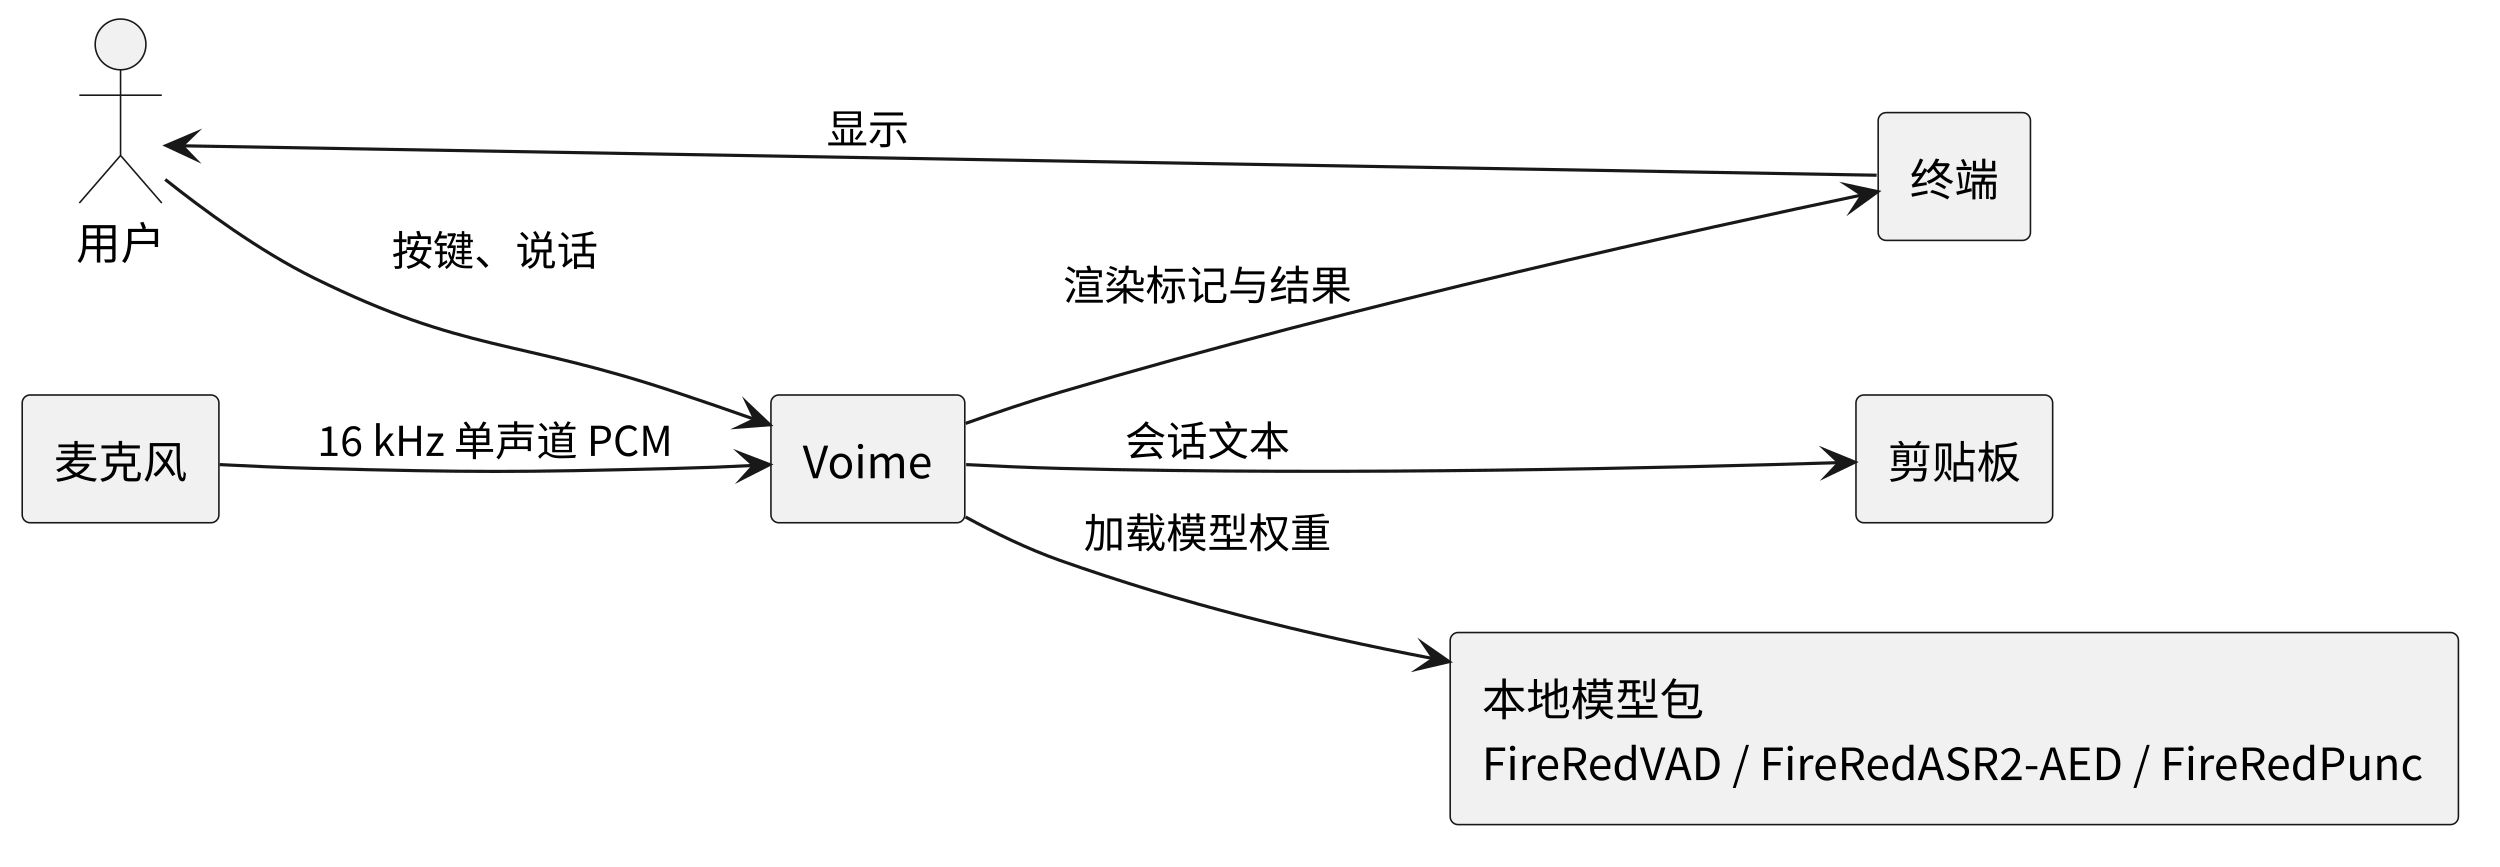
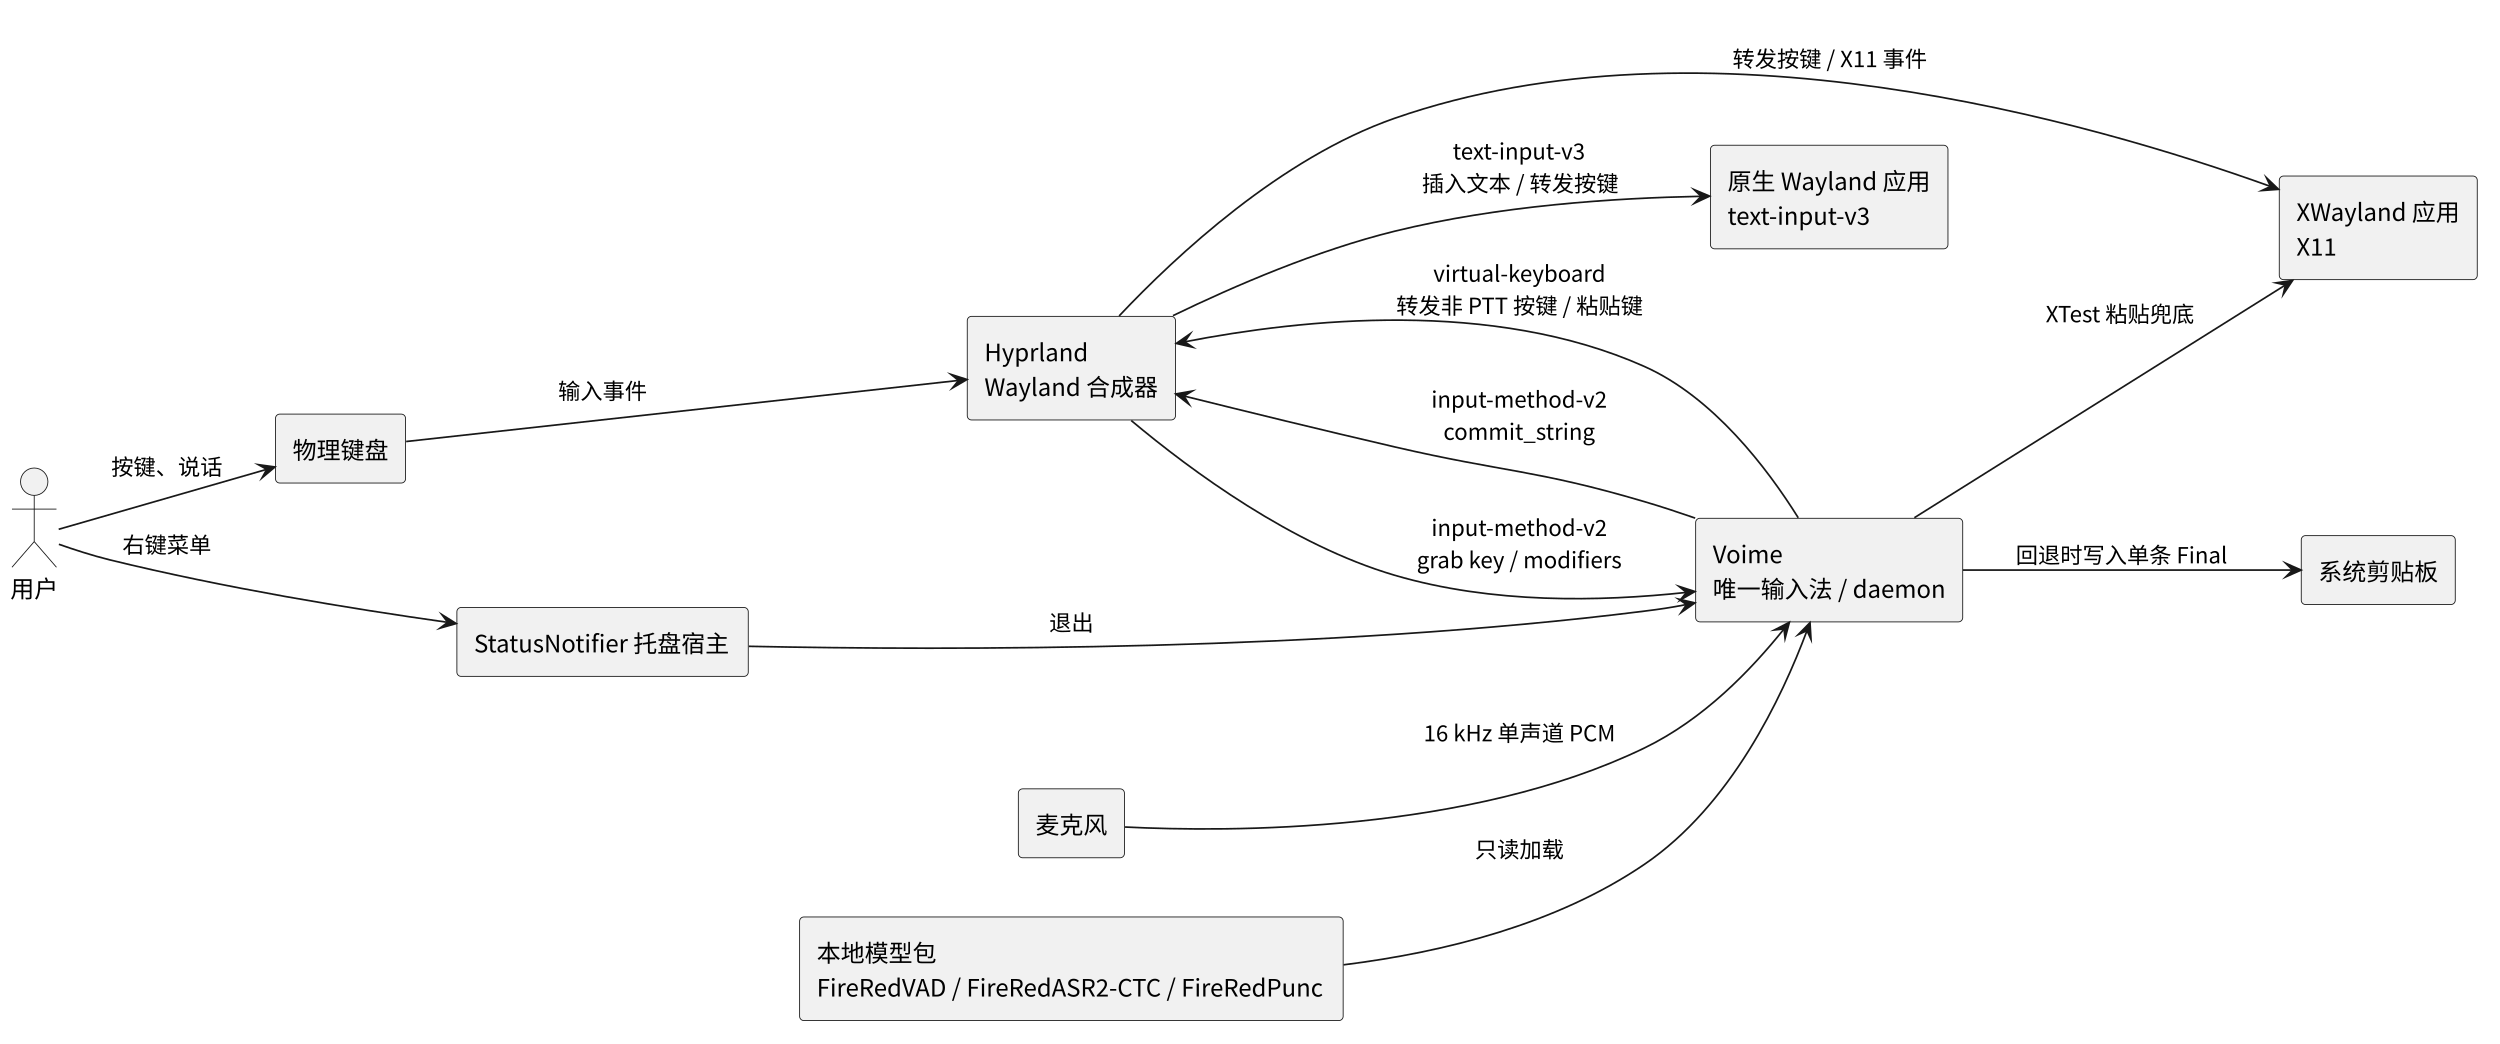
- <svg xmlns="http://www.w3.org/2000/svg" version="1.1" data-diagram-type="DESCRIPTION" style="width:788px;height:273px;background:#FFFFFF;" width="788px" height="273px" viewBox="0 0 788 273" zoomAndPan="magnify" preserveAspectRatio="none" contentStyleType="text/css">
+ <svg xmlns="http://www.w3.org/2000/svg" version="1.1" data-diagram-type="DESCRIPTION" style="width:1461px;height:610px;background:#FFFFFF;" width="1461px" height="610px" viewBox="0 0 1461 610" zoomAndPan="magnify" preserveAspectRatio="none" contentStyleType="text/css">
  <defs />
  <g font-family="sans-serif" lengthAdjust="spacing">
    <g class="entity" data-qualified-name="User" id="ent0001" data-source-line="6">
-       <ellipse cx="38" cy="14" rx="8" ry="8" fill="#F1F1F1" style="stroke:#181818;stroke-width:0.5;" />
-       <path d="M38,22 L38,49 M25,30 L51,30 M38,49 L25,64 M38,49 L51,64" style="stroke:#181818;stroke-width:0.5;" fill="none" />
-       <text x="24" y="81.74" fill="#000" font-size="14" textLength="28" font-family="'Noto Sans CJK SC'">用户</text>
+       <ellipse cx="20" cy="281.51" rx="8" ry="8" fill="#F1F1F1" style="stroke:#181818;stroke-width:0.5;" />
+       <path d="M20,289.51 L20,316.51 M7,297.51 L33,297.51 M20,316.51 L7,331.51 M20,316.51 L33,331.51" style="stroke:#181818;stroke-width:0.5;" fill="none" />
+       <text x="6" y="349.25" fill="#000" font-size="14" textLength="28" font-family="'Noto Sans CJK SC'">用户</text>
    </g>
-     <g class="entity" data-qualified-name="App" id="ent0002" data-source-line="7">
-       <rect x="243" y="124.5" width="61.104" height="40.272" fill="#F1F1F1" style="stroke:#181818;stroke-width:0.5;" rx="2.5" ry="2.5" />
-       <text x="253" y="150.74" fill="#000" font-size="14" textLength="41.104" font-family="'Noto Sans CJK SC'">Voime</text>
+     <g class="entity" data-qualified-name="Keyboard" id="ent0002" data-source-line="7">
+       <rect x="161" y="242.01" width="76" height="40.272" fill="#F1F1F1" style="stroke:#181818;stroke-width:0.5;" rx="2.5" ry="2.5" />
+       <text x="171" y="268.25" fill="#000" font-size="14" textLength="56" font-family="'Noto Sans CJK SC'">物理键盘</text>
    </g>
-     <g class="entity" data-qualified-name="Mic" id="ent0003" data-source-line="8">
-       <rect x="7" y="124.5" width="62" height="40.272" fill="#F1F1F1" style="stroke:#181818;stroke-width:0.5;" rx="2.5" ry="2.5" />
-       <text x="17" y="150.74" fill="#000" font-size="14" textLength="42" font-family="'Noto Sans CJK SC'">麦克风</text>
+     <g class="entity" data-qualified-name="Hyprland" id="ent0003" data-source-line="8">
+       <rect x="565.27" y="184.88" width="121.682" height="60.544" fill="#F1F1F1" style="stroke:#181818;stroke-width:0.5;" rx="2.5" ry="2.5" />
+       <text x="575.27" y="211.12" fill="#000" font-size="14" textLength="60.676" font-family="'Noto Sans CJK SC'">Hyprland</text>
+       <text x="575.27" y="231.392" fill="#000" font-size="14" textLength="101.682" font-family="'Noto Sans CJK SC'">Wayland 合成器</text>
    </g>
-     <g class="entity" data-qualified-name="Term" id="ent0004" data-source-line="9">
-       <rect x="592" y="35.5" width="48" height="40.272" fill="#F1F1F1" style="stroke:#181818;stroke-width:0.5;" rx="2.5" ry="2.5" />
-       <text x="602" y="61.74" fill="#000" font-size="14" textLength="28" font-family="'Noto Sans CJK SC'">终端</text>
+     <g class="entity" data-qualified-name="Voime" id="ent0004" data-source-line="9">
+       <rect x="990.94" y="302.88" width="156.065" height="60.544" fill="#F1F1F1" style="stroke:#181818;stroke-width:0.5;" rx="2.5" ry="2.5" />
+       <text x="1000.94" y="329.12" fill="#000" font-size="14" textLength="41.104" font-family="'Noto Sans CJK SC'">Voime</text>
+       <text x="1000.94" y="349.392" fill="#000" font-size="14" textLength="136.065" font-family="'Noto Sans CJK SC'">唯一输入法 / daemon</text>
    </g>
-     <g class="entity" data-qualified-name="Clip" id="ent0005" data-source-line="10">
-       <rect x="585" y="124.5" width="62" height="40.272" fill="#F1F1F1" style="stroke:#181818;stroke-width:0.5;" rx="2.5" ry="2.5" />
-       <text x="595" y="150.74" fill="#000" font-size="14" textLength="42" font-family="'Noto Sans CJK SC'">剪贴板</text>
+     <g class="entity" data-qualified-name="WaylandApp" id="ent0005" data-source-line="10">
+       <rect x="999.57" y="84.88" width="138.818" height="60.544" fill="#F1F1F1" style="stroke:#181818;stroke-width:0.5;" rx="2.5" ry="2.5" />
+       <text x="1009.57" y="111.12" fill="#000" font-size="14" textLength="118.818" font-family="'Noto Sans CJK SC'">原生 Wayland 应用</text>
+       <text x="1009.57" y="131.392" fill="#000" font-size="14" textLength="84.91" font-family="'Noto Sans CJK SC'">text-input-v3</text>
    </g>
-     <g class="entity" data-qualified-name="Models" id="ent0006" data-source-line="11">
-       <rect x="457.1" y="199.37" width="317.793" height="60.544" fill="#F1F1F1" style="stroke:#181818;stroke-width:0.5;" rx="2.5" ry="2.5" />
-       <text x="467.1" y="225.61" fill="#000" font-size="14" textLength="70" font-family="'Noto Sans CJK SC'">本地模型包</text>
-       <text x="467.1" y="245.882" fill="#000" font-size="14" textLength="297.793" font-family="'Noto Sans CJK SC'">FireRedVAD / FireRedASR2-AED / FireRedPunc</text>
+     <g class="entity" data-qualified-name="XApp" id="ent0006" data-source-line="11">
+       <rect x="1332.01" y="102.88" width="115.704" height="60.544" fill="#F1F1F1" style="stroke:#181818;stroke-width:0.5;" rx="2.5" ry="2.5" />
+       <text x="1342.01" y="129.12" fill="#000" font-size="14" textLength="95.704" font-family="'Noto Sans CJK SC'">XWayland 应用</text>
+       <text x="1342.01" y="149.392" fill="#000" font-size="14" textLength="23.562" font-family="'Noto Sans CJK SC'">X11</text>
    </g>
-     <g class="link" data-entity-1="ent0001" data-entity-2="ent0002" id="lnk7" data-source-line="13" data-link-type="dependency">
-       <path d="M52.08,56.57 C63.76,65.88 81.67,79.09 99,87.64 C146.65,111.15 162.61,106.8 213,123.64 C222.67,126.87 228.457,128.851 237.917,132.201" style="stroke:#181818;stroke-width:1;" fill="none" id="User-to-App" />
-       <polygon points="242.63,133.87,235.481,127.095,237.917,132.201,232.811,134.636,242.63,133.87" fill="#181818" style="stroke:#181818;stroke-width:1;stroke-linejoin:miter;stroke-miterlimit:10;" />
-       <text x="123.5" y="83.72" fill="#000" font-size="13" textLength="65" font-family="'Noto Sans CJK SC'">按键、说话</text>
+     <g class="entity" data-qualified-name="Mic" id="ent0007" data-source-line="12">
+       <rect x="595.12" y="461.01" width="62" height="40.272" fill="#F1F1F1" style="stroke:#181818;stroke-width:0.5;" rx="2.5" ry="2.5" />
+       <text x="605.12" y="487.25" fill="#000" font-size="14" textLength="42" font-family="'Noto Sans CJK SC'">麦克风</text>
    </g>
-     <g class="link" data-entity-1="ent0002" data-entity-2="ent0004" id="lnk8" data-source-line="14" data-link-type="dependency">
-       <path d="M304.35,133.46 C313.8,130.1 324.33,126.54 334.1,123.64 C428.63,95.61 538.646,71.566 586.956,61.436" style="stroke:#181818;stroke-width:1;" fill="none" id="App-to-Term" />
-       <polygon points="591.85,60.41,582.221,58.342,586.956,61.436,583.862,66.172,591.85,60.41" fill="#181818" style="stroke:#181818;stroke-width:1;stroke-linejoin:miter;stroke-miterlimit:10;" />
-       <text x="335.1" y="94.66" fill="#000" font-size="13" textLength="91" font-family="'Noto Sans CJK SC'">渲染标记与结果</text>
+     <g class="entity" data-qualified-name="Models" id="ent0008" data-source-line="13">
+       <rect x="467.29" y="535.88" width="317.653" height="60.544" fill="#F1F1F1" style="stroke:#181818;stroke-width:0.5;" rx="2.5" ry="2.5" />
+       <text x="477.29" y="562.12" fill="#000" font-size="14" textLength="70" font-family="'Noto Sans CJK SC'">本地模型包</text>
+       <text x="477.29" y="582.392" fill="#000" font-size="14" textLength="297.653" font-family="'Noto Sans CJK SC'">FireRedVAD / FireRedASR2-CTC / FireRedPunc</text>
    </g>
-     <g class="link" data-entity-1="ent0004" data-entity-2="ent0001" id="lnk9" data-source-line="15" data-link-type="dependency">
-       <path d="M591.51,55.23 C494.57,53.55 132.299,47.257 57.389,45.957" style="stroke:#181818;stroke-width:1;" fill="none" id="Term-to-User" />
-       <polygon points="52.39,45.87,61.319,50.026,57.389,45.957,61.458,42.027,52.39,45.87" fill="#181818" style="stroke:#181818;stroke-width:1;stroke-linejoin:miter;stroke-miterlimit:10;" />
-       <text x="260.55" y="45.4" fill="#000" font-size="13" textLength="26" font-family="'Noto Sans CJK SC'">显示</text>
+     <g class="entity" data-qualified-name="Clip" id="ent0009" data-source-line="14">
+       <rect x="1344.86" y="313.01" width="90" height="40.272" fill="#F1F1F1" style="stroke:#181818;stroke-width:0.5;" rx="2.5" ry="2.5" />
+       <text x="1354.86" y="339.25" fill="#000" font-size="14" textLength="70" font-family="'Noto Sans CJK SC'">系统剪贴板</text>
    </g>
-     <g class="link" data-entity-1="ent0003" data-entity-2="ent0002" id="lnk10" data-source-line="16" data-link-type="dependency">
-       <path d="M69.2,146.44 C78.73,146.93 89.3,147.4 99,147.64 C149.65,148.9 162.35,148.91 213,147.64 C222.62,147.4 228.127,147.189 237.577,146.699" style="stroke:#181818;stroke-width:1;" fill="none" id="Mic-to-App" />
-       <polygon points="242.57,146.44,233.375,142.911,237.577,146.699,233.789,150.901,242.57,146.44" fill="#181818" style="stroke:#181818;stroke-width:1;stroke-linejoin:miter;stroke-miterlimit:10;" />
-       <text x="100" y="143.72" fill="#000" font-size="13" textLength="112.06" font-family="'Noto Sans CJK SC'">16 kHz 单声道 PCM</text>
+     <g class="entity" data-qualified-name="Tray" id="ent0010" data-source-line="15">
+       <rect x="267" y="355.01" width="170.289" height="40.272" fill="#F1F1F1" style="stroke:#181818;stroke-width:0.5;" rx="2.5" ry="2.5" />
+       <text x="277" y="381.25" fill="#000" font-size="14" textLength="150.289" font-family="'Noto Sans CJK SC'">StatusNotifier 托盘宿主</text>
    </g>
-     <g class="link" data-entity-1="ent0002" data-entity-2="ent0005" id="lnk11" data-source-line="17" data-link-type="dependency">
-       <path d="M304.53,146.44 C313.99,146.93 324.48,147.4 334.1,147.64 C425.27,149.93 528.132,147.425 579.652,145.825" style="stroke:#181818;stroke-width:1;" fill="none" id="App-to-Clip" />
-       <polygon points="584.65,145.67,575.53,141.951,579.652,145.825,575.779,149.947,584.65,145.67" fill="#181818" style="stroke:#181818;stroke-width:1;stroke-linejoin:miter;stroke-miterlimit:10;" />
-       <text x="354.6" y="143.72" fill="#000" font-size="13" textLength="52" font-family="'Noto Sans CJK SC'">会话文本</text>
+     <g class="link" data-entity-1="ent0001" data-entity-2="ent0002" id="lnk11" data-source-line="17" data-link-type="dependency">
+       <path d="M34.3,309.31 C60.83,301.67 116.366,285.675 155.906,274.275" style="stroke:#181818;stroke-width:1;" fill="none" id="User-to-Keyboard" />
+       <polygon points="160.71,272.89,150.954,271.54,155.906,274.275,153.17,279.227,160.71,272.89" fill="#181818" style="stroke:#181818;stroke-width:1;stroke-linejoin:miter;stroke-miterlimit:10;" />
+       <text x="65" y="277.66" fill="#000" font-size="13" textLength="65" font-family="'Noto Sans CJK SC'">按键、说话</text>
    </g>
-     <g class="link" data-entity-1="ent0002" data-entity-2="ent0006" id="lnk12" data-source-line="18" data-link-type="dependency">
-       <path d="M304.33,162.95 C313.6,168.01 324.03,173.08 334.1,176.64 C372.94,190.37 411.209,199.818 451.839,207.608" style="stroke:#181818;stroke-width:1;" fill="none" id="App-to-Models" />
-       <polygon points="456.75,208.55,448.664,202.927,451.839,207.608,447.158,210.784,456.75,208.55" fill="#181818" style="stroke:#181818;stroke-width:1;stroke-linejoin:miter;stroke-miterlimit:10;" />
-       <text x="341.6" y="172.72" fill="#000" font-size="13" textLength="78" font-family="'Noto Sans CJK SC'">加载模型权重</text>
+     <g class="link" data-entity-1="ent0002" data-entity-2="ent0003" id="lnk12" data-source-line="18" data-link-type="dependency">
+       <path d="M237.35,258.02 C311.1,249.86 471.01,232.19 560.16,222.33" style="stroke:#181818;stroke-width:1;" fill="none" id="Keyboard-to-Hyprland" />
+       <polygon points="565.13,221.78,555.745,218.794,560.16,222.33,556.624,226.745,565.13,221.78" fill="#181818" style="stroke:#181818;stroke-width:1;stroke-linejoin:miter;stroke-miterlimit:10;" />
+       <text x="326.14" y="233.32" fill="#000" font-size="13" textLength="52" font-family="'Noto Sans CJK SC'">输入事件</text>
+     </g>
+     <g class="link" data-entity-1="ent0003" data-entity-2="ent0004" id="lnk13" data-source-line="19" data-link-type="dependency">
+       <path d="M661.09,245.76 C696.55,275.48 755.22,318.58 814.94,336.15 C872.05,352.95 934.618,351.662 985.548,346.212" style="stroke:#181818;stroke-width:1;" fill="none" id="Hyprland-to-Voime" />
+       <polygon points="990.52,345.68,981.145,342.66,985.548,346.212,981.997,350.615,990.52,345.68" fill="#181818" style="stroke:#181818;stroke-width:1;stroke-linejoin:miter;stroke-miterlimit:10;" />
+       <text x="836.468" y="313.23" fill="#000" font-size="13" textLength="103.337" font-family="'Noto Sans CJK SC'">input-method-v2</text>
+       <text x="827.94" y="332.054" fill="#000" font-size="13" textLength="120.393" font-family="'Noto Sans CJK SC'">grab key / modifiers</text>
+     </g>
+     <g class="link" data-entity-1="ent0004" data-entity-2="ent0003" id="lnk14" data-source-line="20" data-link-type="dependency">
+       <path d="M1050.9,302.59 C1032.81,273.68 1001.3,232.13 960.94,214.15 C872.27,174.64 761.628,186.307 692.338,199.757" style="stroke:#181818;stroke-width:1;" fill="none" id="Voime-to-Hyprland" />
+       <polygon points="687.43,200.71,697.027,202.922,692.338,199.757,695.503,195.068,687.43,200.71" fill="#181818" style="stroke:#181818;stroke-width:1;stroke-linejoin:miter;stroke-miterlimit:10;" />
+       <text x="837.618" y="164.67" fill="#000" font-size="13" textLength="101.192" font-family="'Noto Sans CJK SC'">virtual-keyboard</text>
+       <text x="815.94" y="183.494" fill="#000" font-size="13" textLength="144.547" font-family="'Noto Sans CJK SC'">转发非 PTT 按键 / 粘贴键</text>
+     </g>
+     <g class="link" data-entity-1="ent0004" data-entity-2="ent0003" id="lnk15" data-source-line="21" data-link-type="dependency">
+       <path d="M990.66,302.78 C980.73,299.32 970.65,296.01 960.94,293.15 C897.22,274.36 879.65,276.16 814.94,261.15 C772.1,251.21 728.772,240.608 691.932,231.438" style="stroke:#181818;stroke-width:1;" fill="none" id="Voime-to-Hyprland-1" />
+       <polygon points="687.08,230.23,694.847,236.285,691.932,231.438,696.78,228.522,687.08,230.23" fill="#181818" style="stroke:#181818;stroke-width:1;stroke-linejoin:miter;stroke-miterlimit:10;" />
+       <text x="836.44" y="238.23" fill="#000" font-size="13" textLength="103.337" font-family="'Noto Sans CJK SC'">input-method-v2</text>
+       <text x="843.512" y="257.054" fill="#000" font-size="13" textLength="89.193" font-family="'Noto Sans CJK SC'">commit_string</text>
+     </g>
+     <g class="link" data-entity-1="ent0003" data-entity-2="ent0005" id="lnk16" data-source-line="22" data-link-type="dependency">
+       <path d="M685.48,184.47 C721.72,166.91 769.85,146.22 814.94,135.15 C876.03,120.15 942.671,115.761 994.101,114.721" style="stroke:#181818;stroke-width:1;" fill="none" id="Hyprland-to-WaylandApp" />
+       <polygon points="999.1,114.62,990.021,110.803,994.101,114.721,990.183,118.801,999.1,114.62" fill="#181818" style="stroke:#181818;stroke-width:1;stroke-linejoin:miter;stroke-miterlimit:10;" />
+       <text x="848.978" y="93.21" fill="#000" font-size="13" textLength="78.845" font-family="'Noto Sans CJK SC'">text-input-v3</text>
+       <text x="830.94" y="112.034" fill="#000" font-size="13" textLength="114.92" font-family="'Noto Sans CJK SC'">插入文本 / 转发按键</text>
+     </g>
+     <g class="link" data-entity-1="ent0003" data-entity-2="ent0006" id="lnk17" data-source-line="23" data-link-type="dependency">
+       <path d="M654.02,184.63 C687.58,149.09 748.66,92.3 814.94,69.15 C995.72,6 1221.516,71.016 1326.906,108.956" style="stroke:#181818;stroke-width:1;" fill="none" id="Hyprland-to-XApp" />
+       <polygon points="1331.61,110.65,1324.497,103.838,1326.906,108.956,1321.787,111.365,1331.61,110.65" fill="#181818" style="stroke:#181818;stroke-width:1;stroke-linejoin:miter;stroke-miterlimit:10;" />
+       <text x="1012.47" y="39.23" fill="#000" font-size="13" textLength="113.711" font-family="'Noto Sans CJK SC'">转发按键 / X11 事件</text>
+     </g>
+     <g class="link" data-entity-1="ent0004" data-entity-2="ent0009" id="lnk18" data-source-line="24" data-link-type="dependency">
+       <path d="M1147.17,333.15 C1209.1,333.15 1288.83,333.15 1339.77,333.15" style="stroke:#181818;stroke-width:1;" fill="none" id="Voime-to-Clip" />
+       <polygon points="1344.77,333.15,1335.77,329.15,1339.77,333.15,1335.77,337.15,1344.77,333.15" fill="#181818" style="stroke:#181818;stroke-width:1;stroke-linejoin:miter;stroke-miterlimit:10;" />
+       <text x="1178.01" y="329.23" fill="#000" font-size="13" textLength="123.604" font-family="'Noto Sans CJK SC'">回退时写入单条 Final</text>
+     </g>
+     <g class="link" data-entity-1="ent0004" data-entity-2="ent0006" id="lnk19" data-source-line="25" data-link-type="dependency">
+       <path d="M1118.75,302.55 C1178.68,264.97 1275.544,204.217 1335.584,166.557" style="stroke:#181818;stroke-width:1;" fill="none" id="Voime-to-XApp" />
+       <polygon points="1339.82,163.9,1330.07,165.294,1335.584,166.557,1334.321,172.071,1339.82,163.9" fill="#181818" style="stroke:#181818;stroke-width:1;stroke-linejoin:miter;stroke-miterlimit:10;" />
+       <text x="1195.51" y="188.33" fill="#000" font-size="13" textLength="88.335" font-family="'Noto Sans CJK SC'">XTest 粘贴兜底</text>
+     </g>
+     <g class="link" data-entity-1="ent0007" data-entity-2="ent0004" id="lnk20" data-source-line="26" data-link-type="dependency">
+       <path d="M657.47,483.31 C718.36,486.36 858.35,486.84 960.94,437.15 C995.69,420.32 1023.105,391.745 1042.585,367.545" style="stroke:#181818;stroke-width:1;" fill="none" id="Mic-to-Voime" />
+       <polygon points="1045.72,363.65,1036.961,368.153,1042.585,367.545,1043.192,373.169,1045.72,363.65" fill="#181818" style="stroke:#181818;stroke-width:1;stroke-linejoin:miter;stroke-miterlimit:10;" />
+       <text x="831.94" y="433.23" fill="#000" font-size="13" textLength="112.06" font-family="'Noto Sans CJK SC'">16 kHz 单声道 PCM</text>
+     </g>
+     <g class="link" data-entity-1="ent0008" data-entity-2="ent0004" id="lnk21" data-source-line="27" data-link-type="dependency">
+       <path d="M785.15,563.84 C844.45,556.46 909.8,539.95 960.94,505.15 C1011.68,470.62 1041.223,407.931 1056.013,368.531" style="stroke:#181818;stroke-width:1;" fill="none" id="Models-to-Voime" />
+       <polygon points="1057.77,363.85,1050.862,370.87,1056.013,368.531,1058.352,373.682,1057.77,363.85" fill="#181818" style="stroke:#181818;stroke-width:1;stroke-linejoin:miter;stroke-miterlimit:10;" />
+       <text x="861.94" y="501.23" fill="#000" font-size="13" textLength="52" font-family="'Noto Sans CJK SC'">只读加载</text>
+     </g>
+     <g class="link" data-entity-1="ent0010" data-entity-2="ent0004" id="lnk22" data-source-line="28" data-link-type="dependency">
+       <path d="M437.6,377.71 C555.35,380.14 775.29,380.49 960.94,357.15 C970.58,355.94 975.71,355.196 985.62,353.286" style="stroke:#181818;stroke-width:1;" fill="none" id="Tray-to-Voime" />
+       <polygon points="990.53,352.34,980.936,350.116,985.62,353.286,982.45,357.971,990.53,352.34" fill="#181818" style="stroke:#181818;stroke-width:1;stroke-linejoin:miter;stroke-miterlimit:10;" />
+       <text x="613.12" y="368.74" fill="#000" font-size="13" textLength="26" font-family="'Noto Sans CJK SC'">退出</text>
+     </g>
+     <g class="link" data-entity-1="ent0001" data-entity-2="ent0010" id="lnk23" data-source-line="29" data-link-type="dependency">
+       <path d="M34.41,318.08 C42.82,321.04 53.93,324.68 64,327.15 C131.38,343.65 204.099,355.56 261.649,363.7" style="stroke:#181818;stroke-width:1;" fill="none" id="User-to-Tray" />
+       <polygon points="266.6,364.4,258.249,359.179,261.649,363.7,257.129,367.1,266.6,364.4" fill="#181818" style="stroke:#181818;stroke-width:1;stroke-linejoin:miter;stroke-miterlimit:10;" />
+       <text x="71.5" y="323.23" fill="#000" font-size="13" textLength="52" font-family="'Noto Sans CJK SC'">右键菜单</text>
    </g>
  </g>
</svg>
